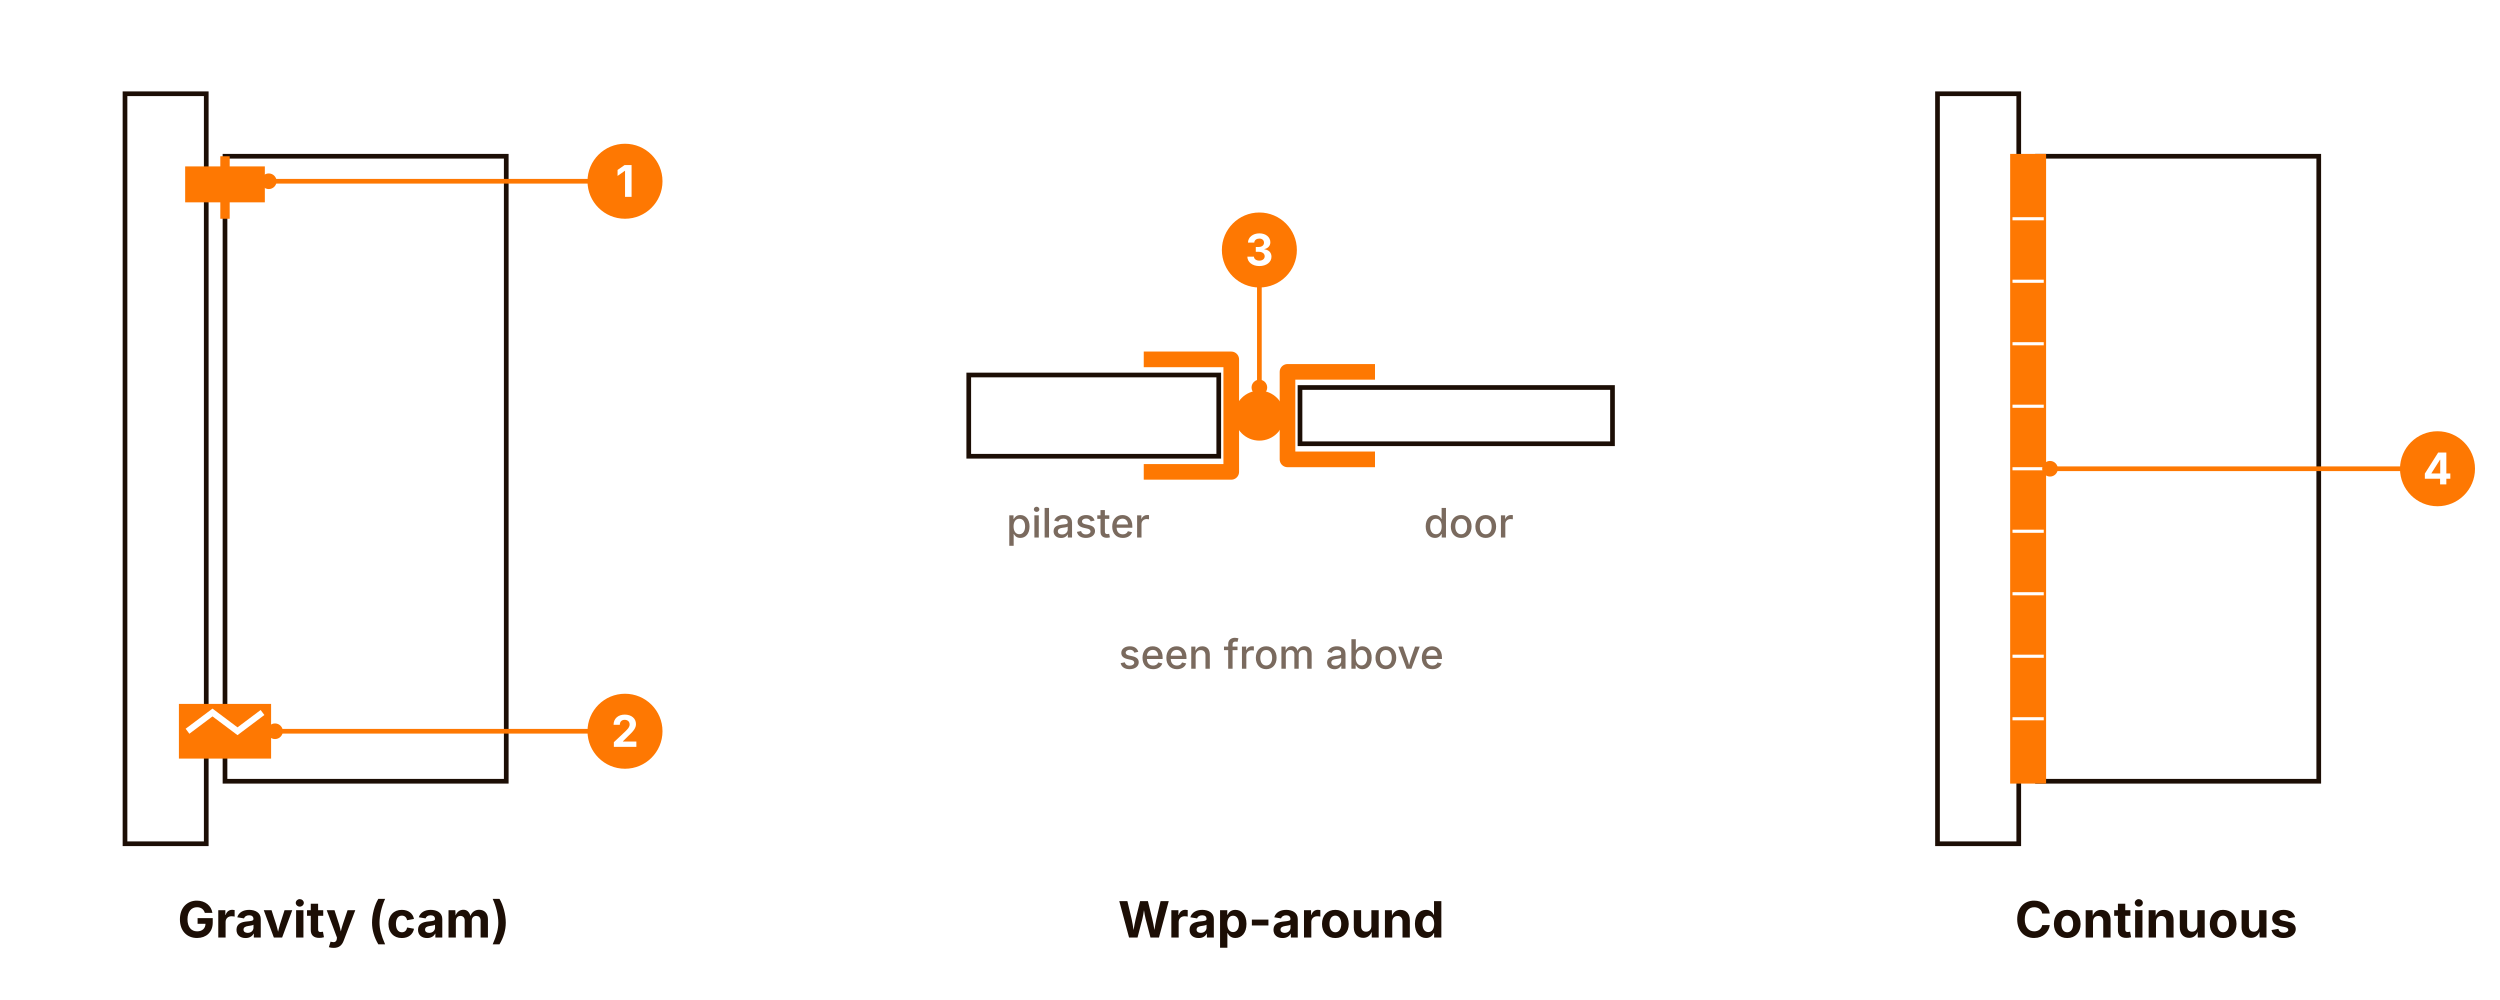
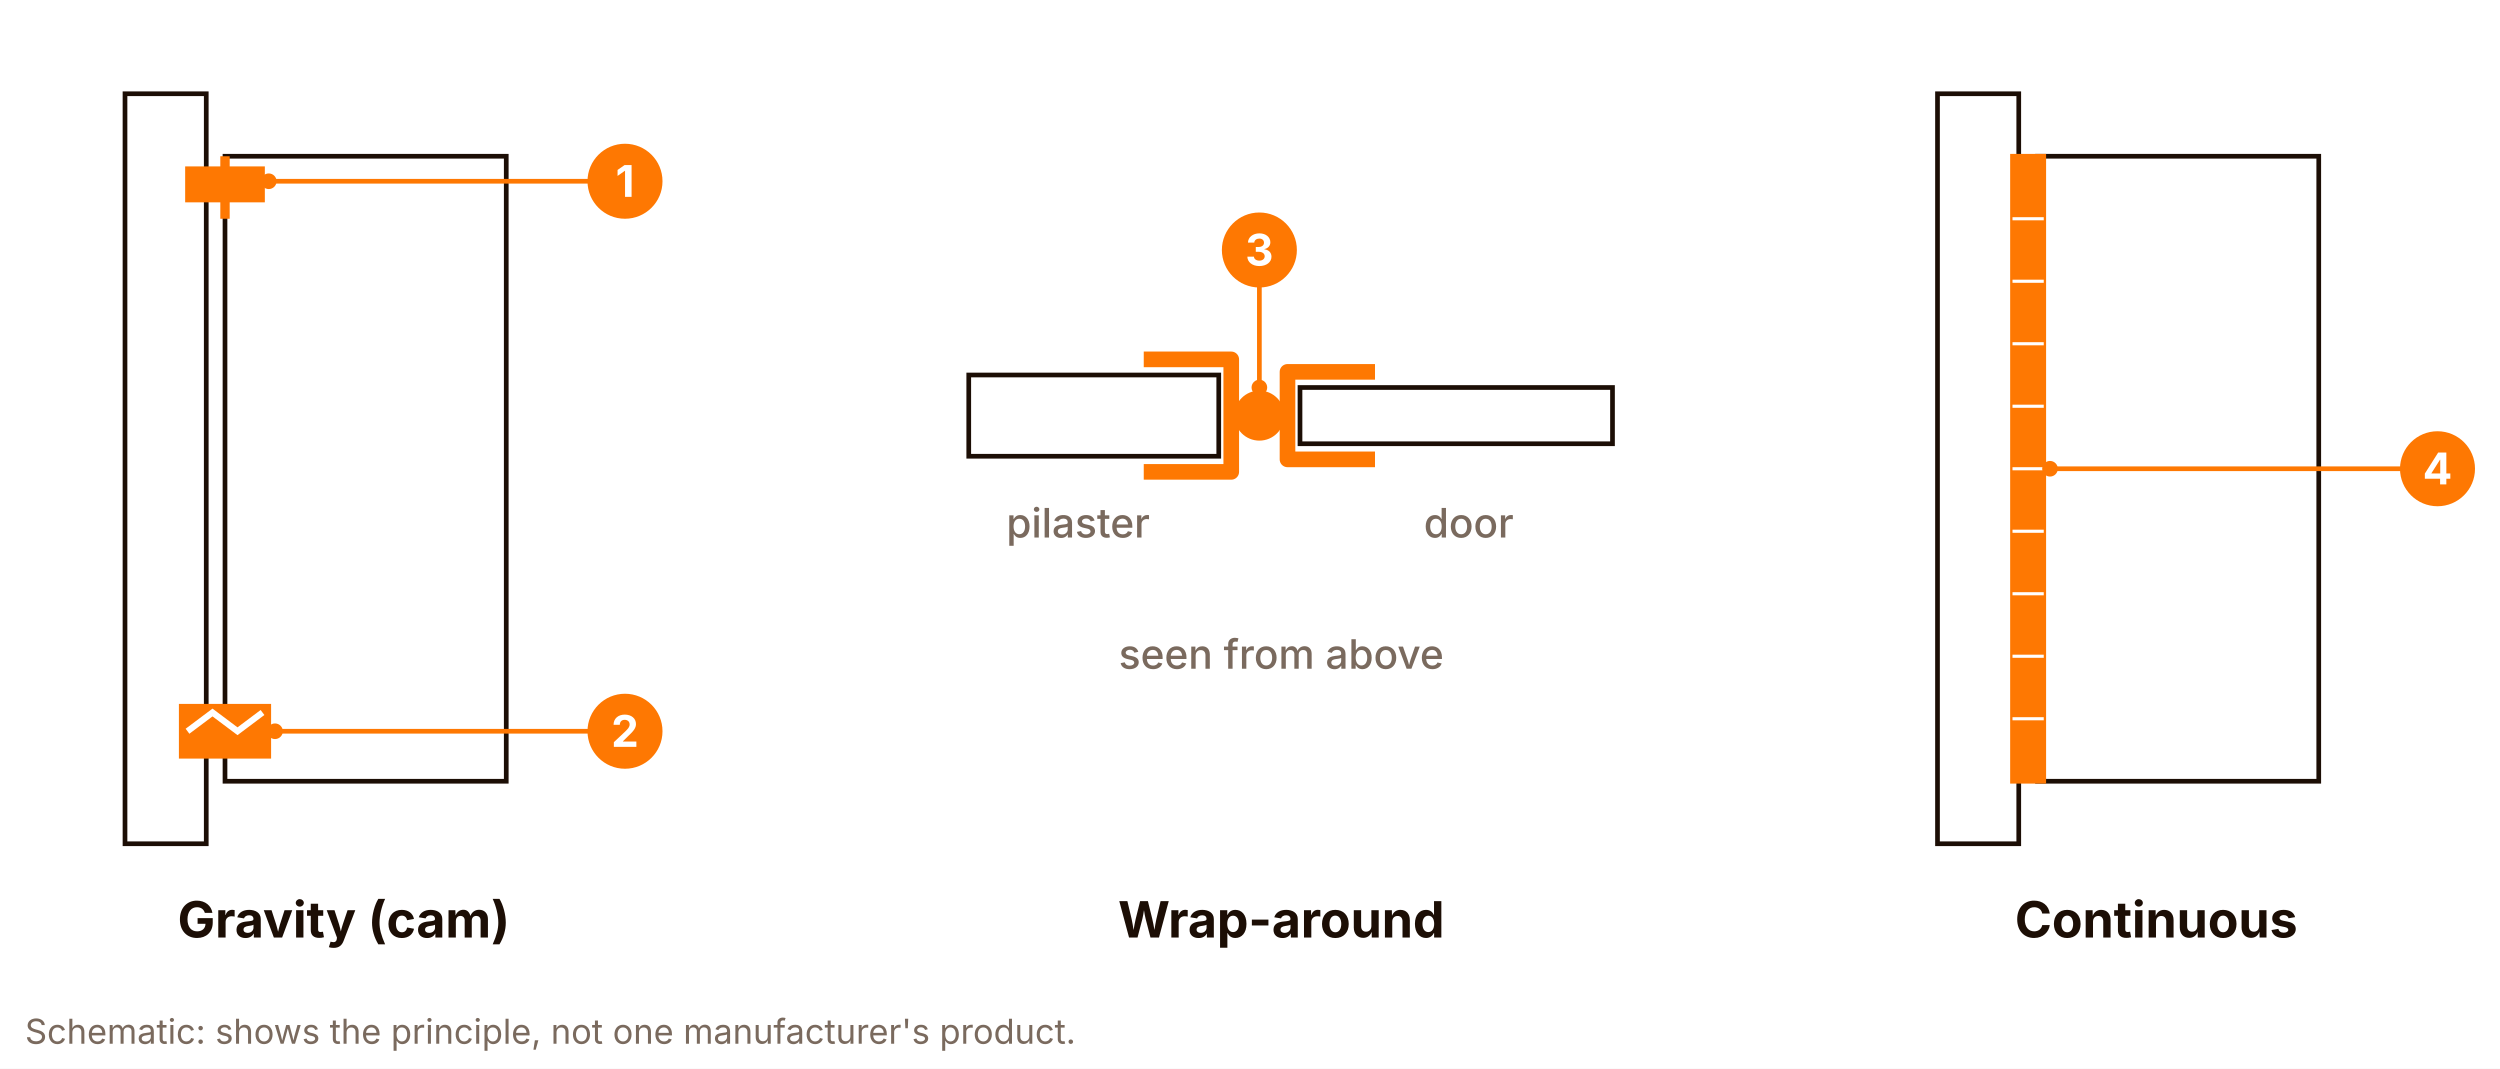
- <svg xmlns="http://www.w3.org/2000/svg" viewBox="0 0 800 320" width="800" height="320" role="img" aria-labelledby="t-hinge-types d-hinge-types" font-family="Inter, ui-sans-serif, system-ui, sans-serif">
+ <svg xmlns="http://www.w3.org/2000/svg" viewBox="0 0 800 342" width="800" height="342" role="img" aria-labelledby="t-hinge-types d-hinge-types" font-family="Inter, ui-sans-serif, system-ui, sans-serif">
  <defs>
    <pattern id="hatch-hinge-types" width="8" height="8" patternUnits="userSpaceOnUse" patternTransform="rotate(45)">
      <rect width="8" height="8" fill="#f2f0ec" />
      <line x1="0" y1="0" x2="0" y2="8" stroke="#cfc7bc" stroke-width="1.5" />
    </pattern>
    <marker id="tick-hinge-types" viewBox="0 0 10 10" refX="5" refY="5" markerWidth="8" markerHeight="8" orient="auto">
      <path d="M2 8 L8 2" stroke="#7a6a5e" stroke-width="1.5" />
    </marker>
  </defs>
-   <rect width="800" height="320" fill="#ffffff" />
+   <rect width="800" height="342" fill="#ffffff" />
  <rect x="40" y="30" width="26" height="240" fill="#ffffff" stroke="#1c0e05" stroke-width="1.5" />
  <rect x="72" y="50" width="90" height="200" fill="#ffffff" stroke="#1c0e05" stroke-width="1.5" />
  <rect x="60" y="54" width="24" height="10" fill="#fe7802" stroke="#fe7802" stroke-width="1.5" />
  <line x1="72" y1="50" x2="72" y2="70" stroke="#fe7802" stroke-width="3" />
  <rect x="58" y="226" width="28" height="16" fill="#fe7802" stroke="#fe7802" stroke-width="1.5" />
  <path d="M60 234 l8 -6 l8 6 l8 -6" stroke="#fff" stroke-width="2" fill="none" />
  <line x1="200" y1="58" x2="86" y2="58" stroke="#fe7802" stroke-width="1.5" />
  <circle cx="86" cy="58" r="2.5" fill="#fe7802" />
  <circle cx="200" cy="58" r="12" fill="#fe7802" />
  <text x="200" y="63" font-size="14" font-weight="700" fill="#fff" text-anchor="middle">1</text>
  <line x1="200" y1="234" x2="88" y2="234" stroke="#fe7802" stroke-width="1.5" />
  <circle cx="88" cy="234" r="2.5" fill="#fe7802" />
  <circle cx="200" cy="234" r="12" fill="#fe7802" />
  <text x="200" y="239" font-size="14" font-weight="700" fill="#fff" text-anchor="middle">2</text>
  <text x="110" y="300" font-size="16" font-weight="700" fill="#1c0e05" text-anchor="middle">Gravity (cam)</text>
  <rect x="310" y="120" width="80" height="26" fill="#ffffff" stroke="#1c0e05" stroke-width="1.5" />
  <rect x="416" y="124" width="100" height="18" fill="#ffffff" stroke="#1c0e05" stroke-width="1.5" />
  <path d="M366 115 h28 v36 h-28" fill="none" stroke="#fe7802" stroke-width="5" stroke-linejoin="round" />
  <path d="M440 119 h-28 v28 h28" fill="none" stroke="#fe7802" stroke-width="5" stroke-linejoin="round" />
  <circle cx="403" cy="133" r="8" fill="#fe7802" />
  <text x="345" y="172" font-size="13" font-weight="500" fill="#7a6a5e" text-anchor="middle">pilaster</text>
  <text x="470" y="172" font-size="13" font-weight="500" fill="#7a6a5e" text-anchor="middle">door</text>
  <text x="410" y="214" font-size="13" font-weight="500" fill="#7a6a5e" text-anchor="middle">seen from above</text>
  <line x1="403" y1="80" x2="403" y2="124" stroke="#fe7802" stroke-width="1.5" />
  <circle cx="403" cy="124" r="2.5" fill="#fe7802" />
  <circle cx="403" cy="80" r="12" fill="#fe7802" />
  <text x="403" y="85" font-size="14" font-weight="700" fill="#fff" text-anchor="middle">3</text>
  <text x="410" y="300" font-size="16" font-weight="700" fill="#1c0e05" text-anchor="middle">Wrap-around</text>
  <rect x="620" y="30" width="26" height="240" fill="#ffffff" stroke="#1c0e05" stroke-width="1.5" />
  <rect x="652" y="50" width="90" height="200" fill="#ffffff" stroke="#1c0e05" stroke-width="1.5" />
  <rect x="644" y="50" width="10" height="200" fill="#fe7802" stroke="#fe7802" stroke-width="1.5" />
  <line x1="644" y1="70" x2="654" y2="70" stroke="#fff" stroke-width="1" />
  <line x1="644" y1="90" x2="654" y2="90" stroke="#fff" stroke-width="1" />
  <line x1="644" y1="110" x2="654" y2="110" stroke="#fff" stroke-width="1" />
  <line x1="644" y1="130" x2="654" y2="130" stroke="#fff" stroke-width="1" />
  <line x1="644" y1="150" x2="654" y2="150" stroke="#fff" stroke-width="1" />
  <line x1="644" y1="170" x2="654" y2="170" stroke="#fff" stroke-width="1" />
  <line x1="644" y1="190" x2="654" y2="190" stroke="#fff" stroke-width="1" />
  <line x1="644" y1="210" x2="654" y2="210" stroke="#fff" stroke-width="1" />
  <line x1="644" y1="230" x2="654" y2="230" stroke="#fff" stroke-width="1" />
  <line x1="780" y1="150" x2="656" y2="150" stroke="#fe7802" stroke-width="1.5" />
  <circle cx="656" cy="150" r="2.5" fill="#fe7802" />
  <circle cx="780" cy="150" r="12" fill="#fe7802" />
  <text x="780" y="155" font-size="14" font-weight="700" fill="#fff" text-anchor="middle">4</text>
  <text x="690" y="300" font-size="16" font-weight="700" fill="#1c0e05" text-anchor="middle">Continuous</text>
+   <text x="8" y="334" font-size="11" fill="#7a6a5e">Schematic: shows the principle, not one manufacturer's product.</text>
</svg>
